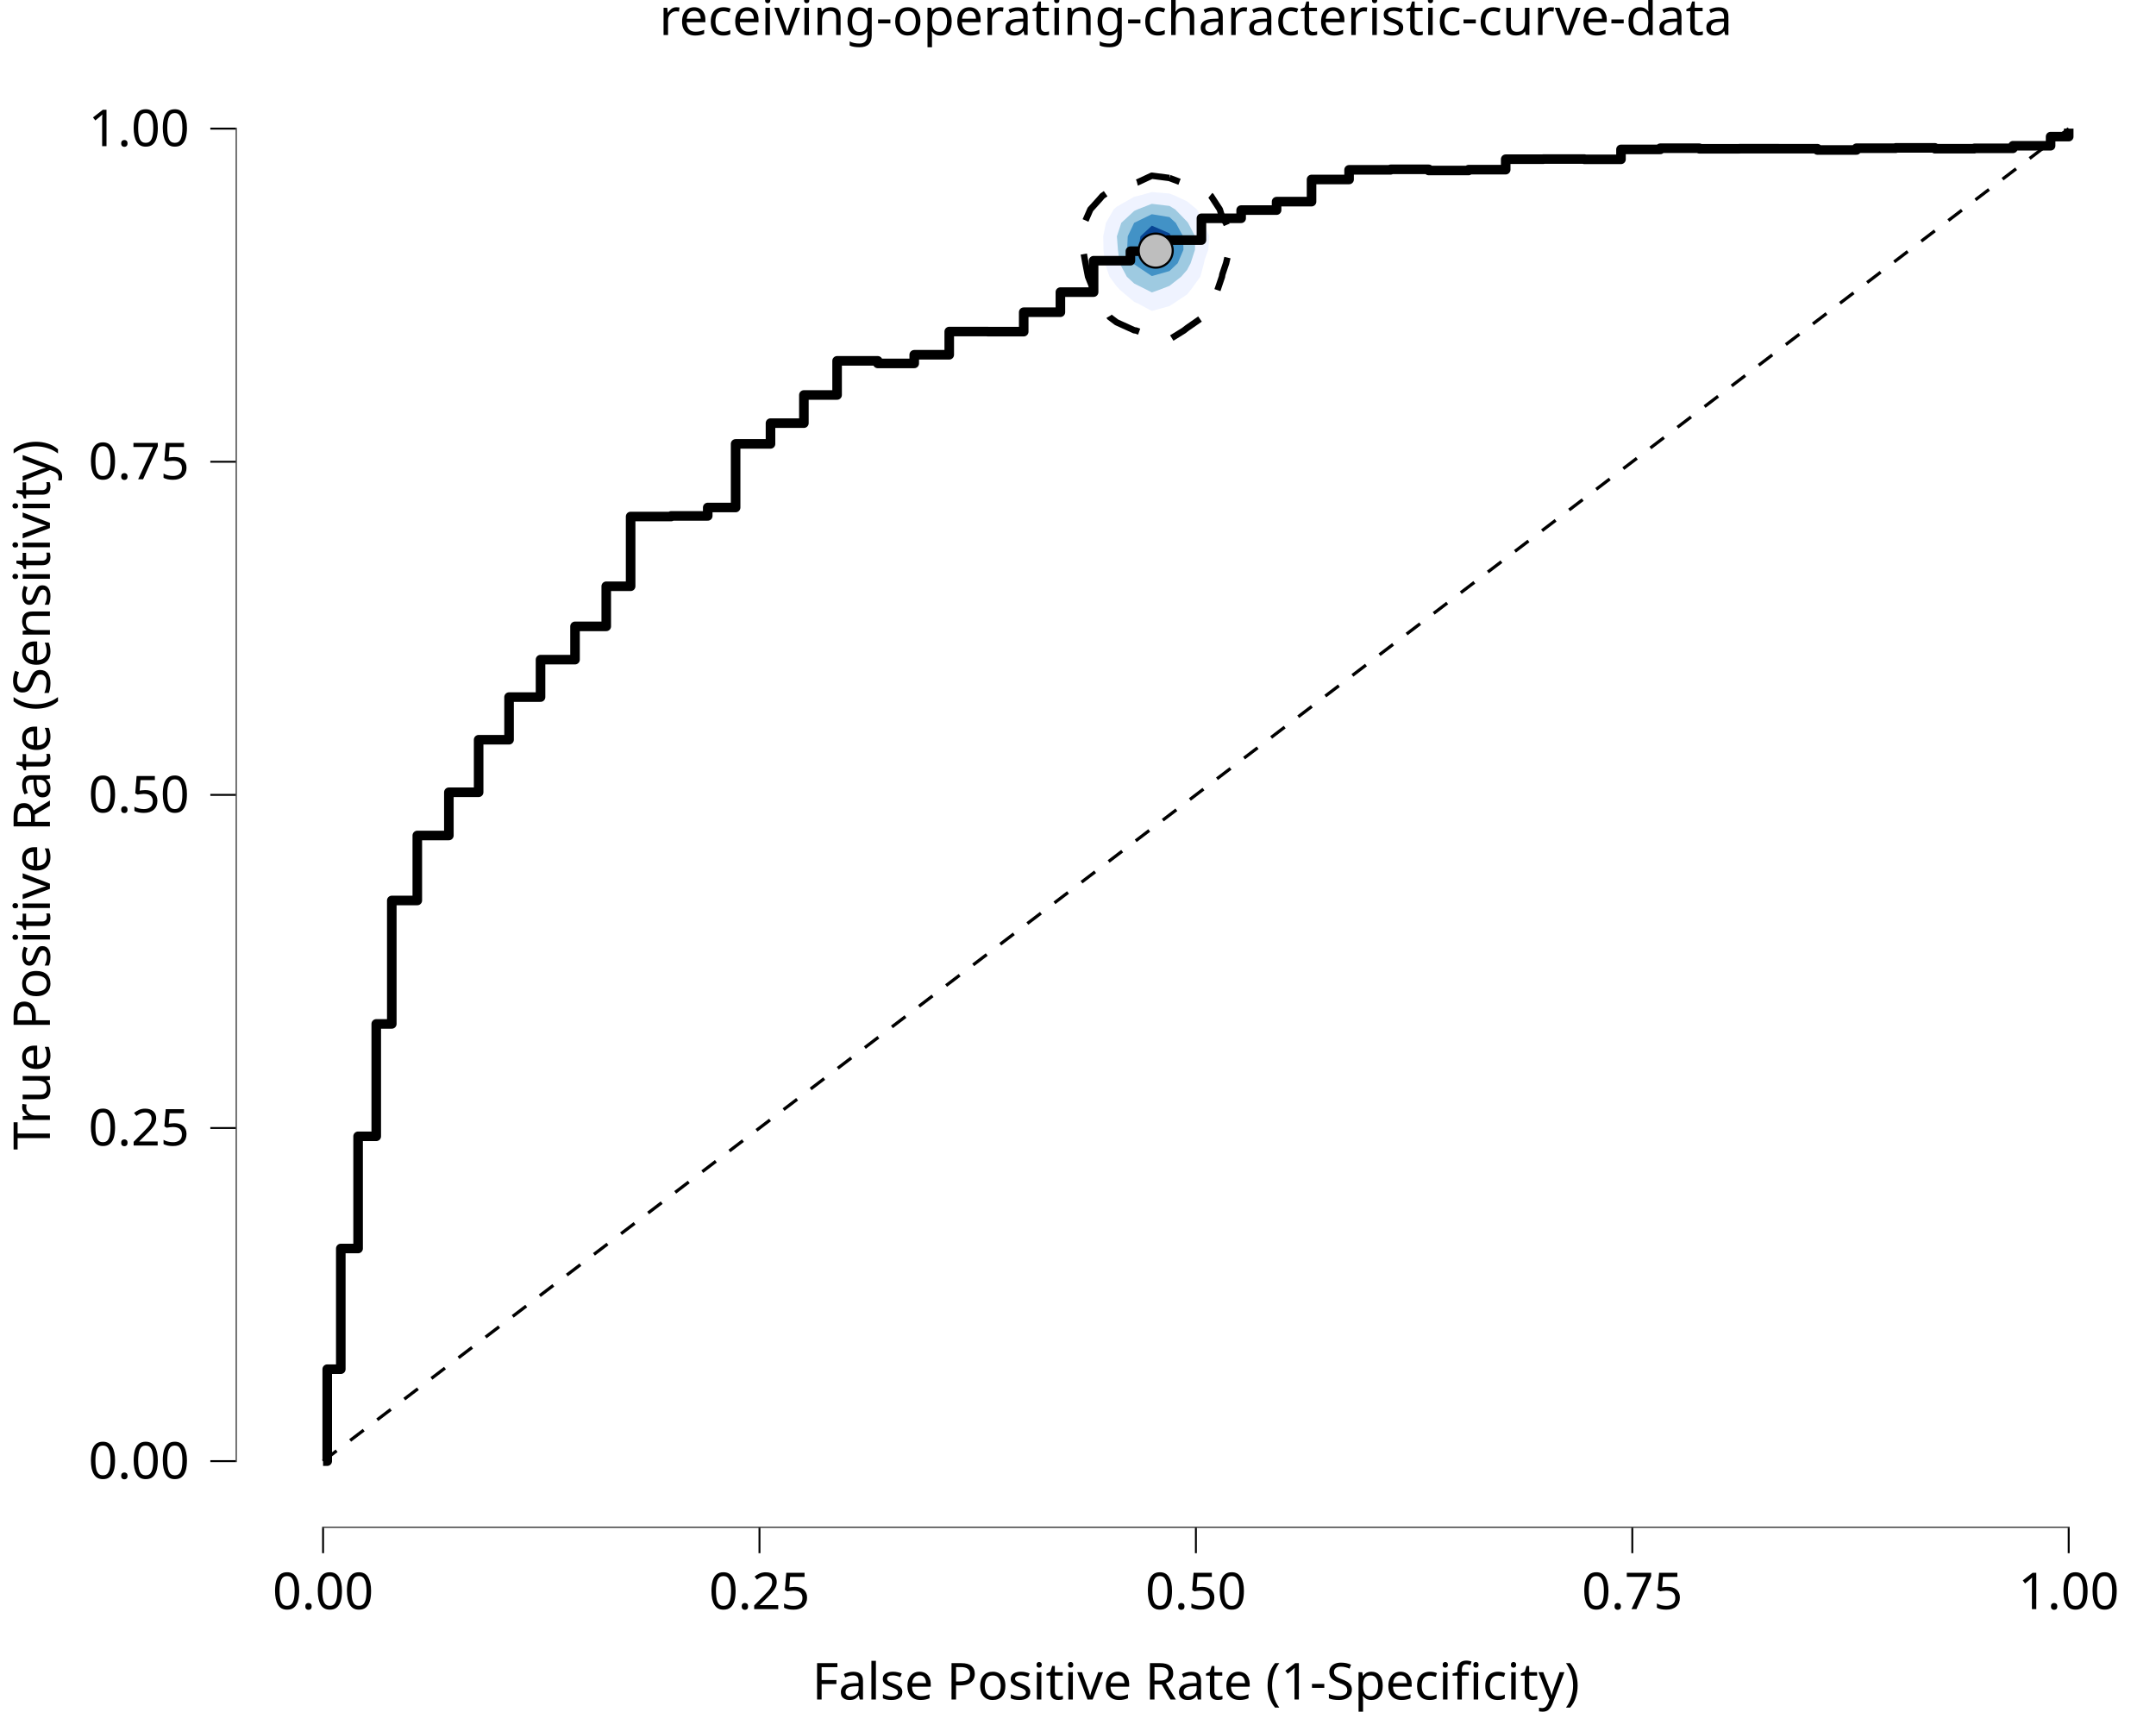
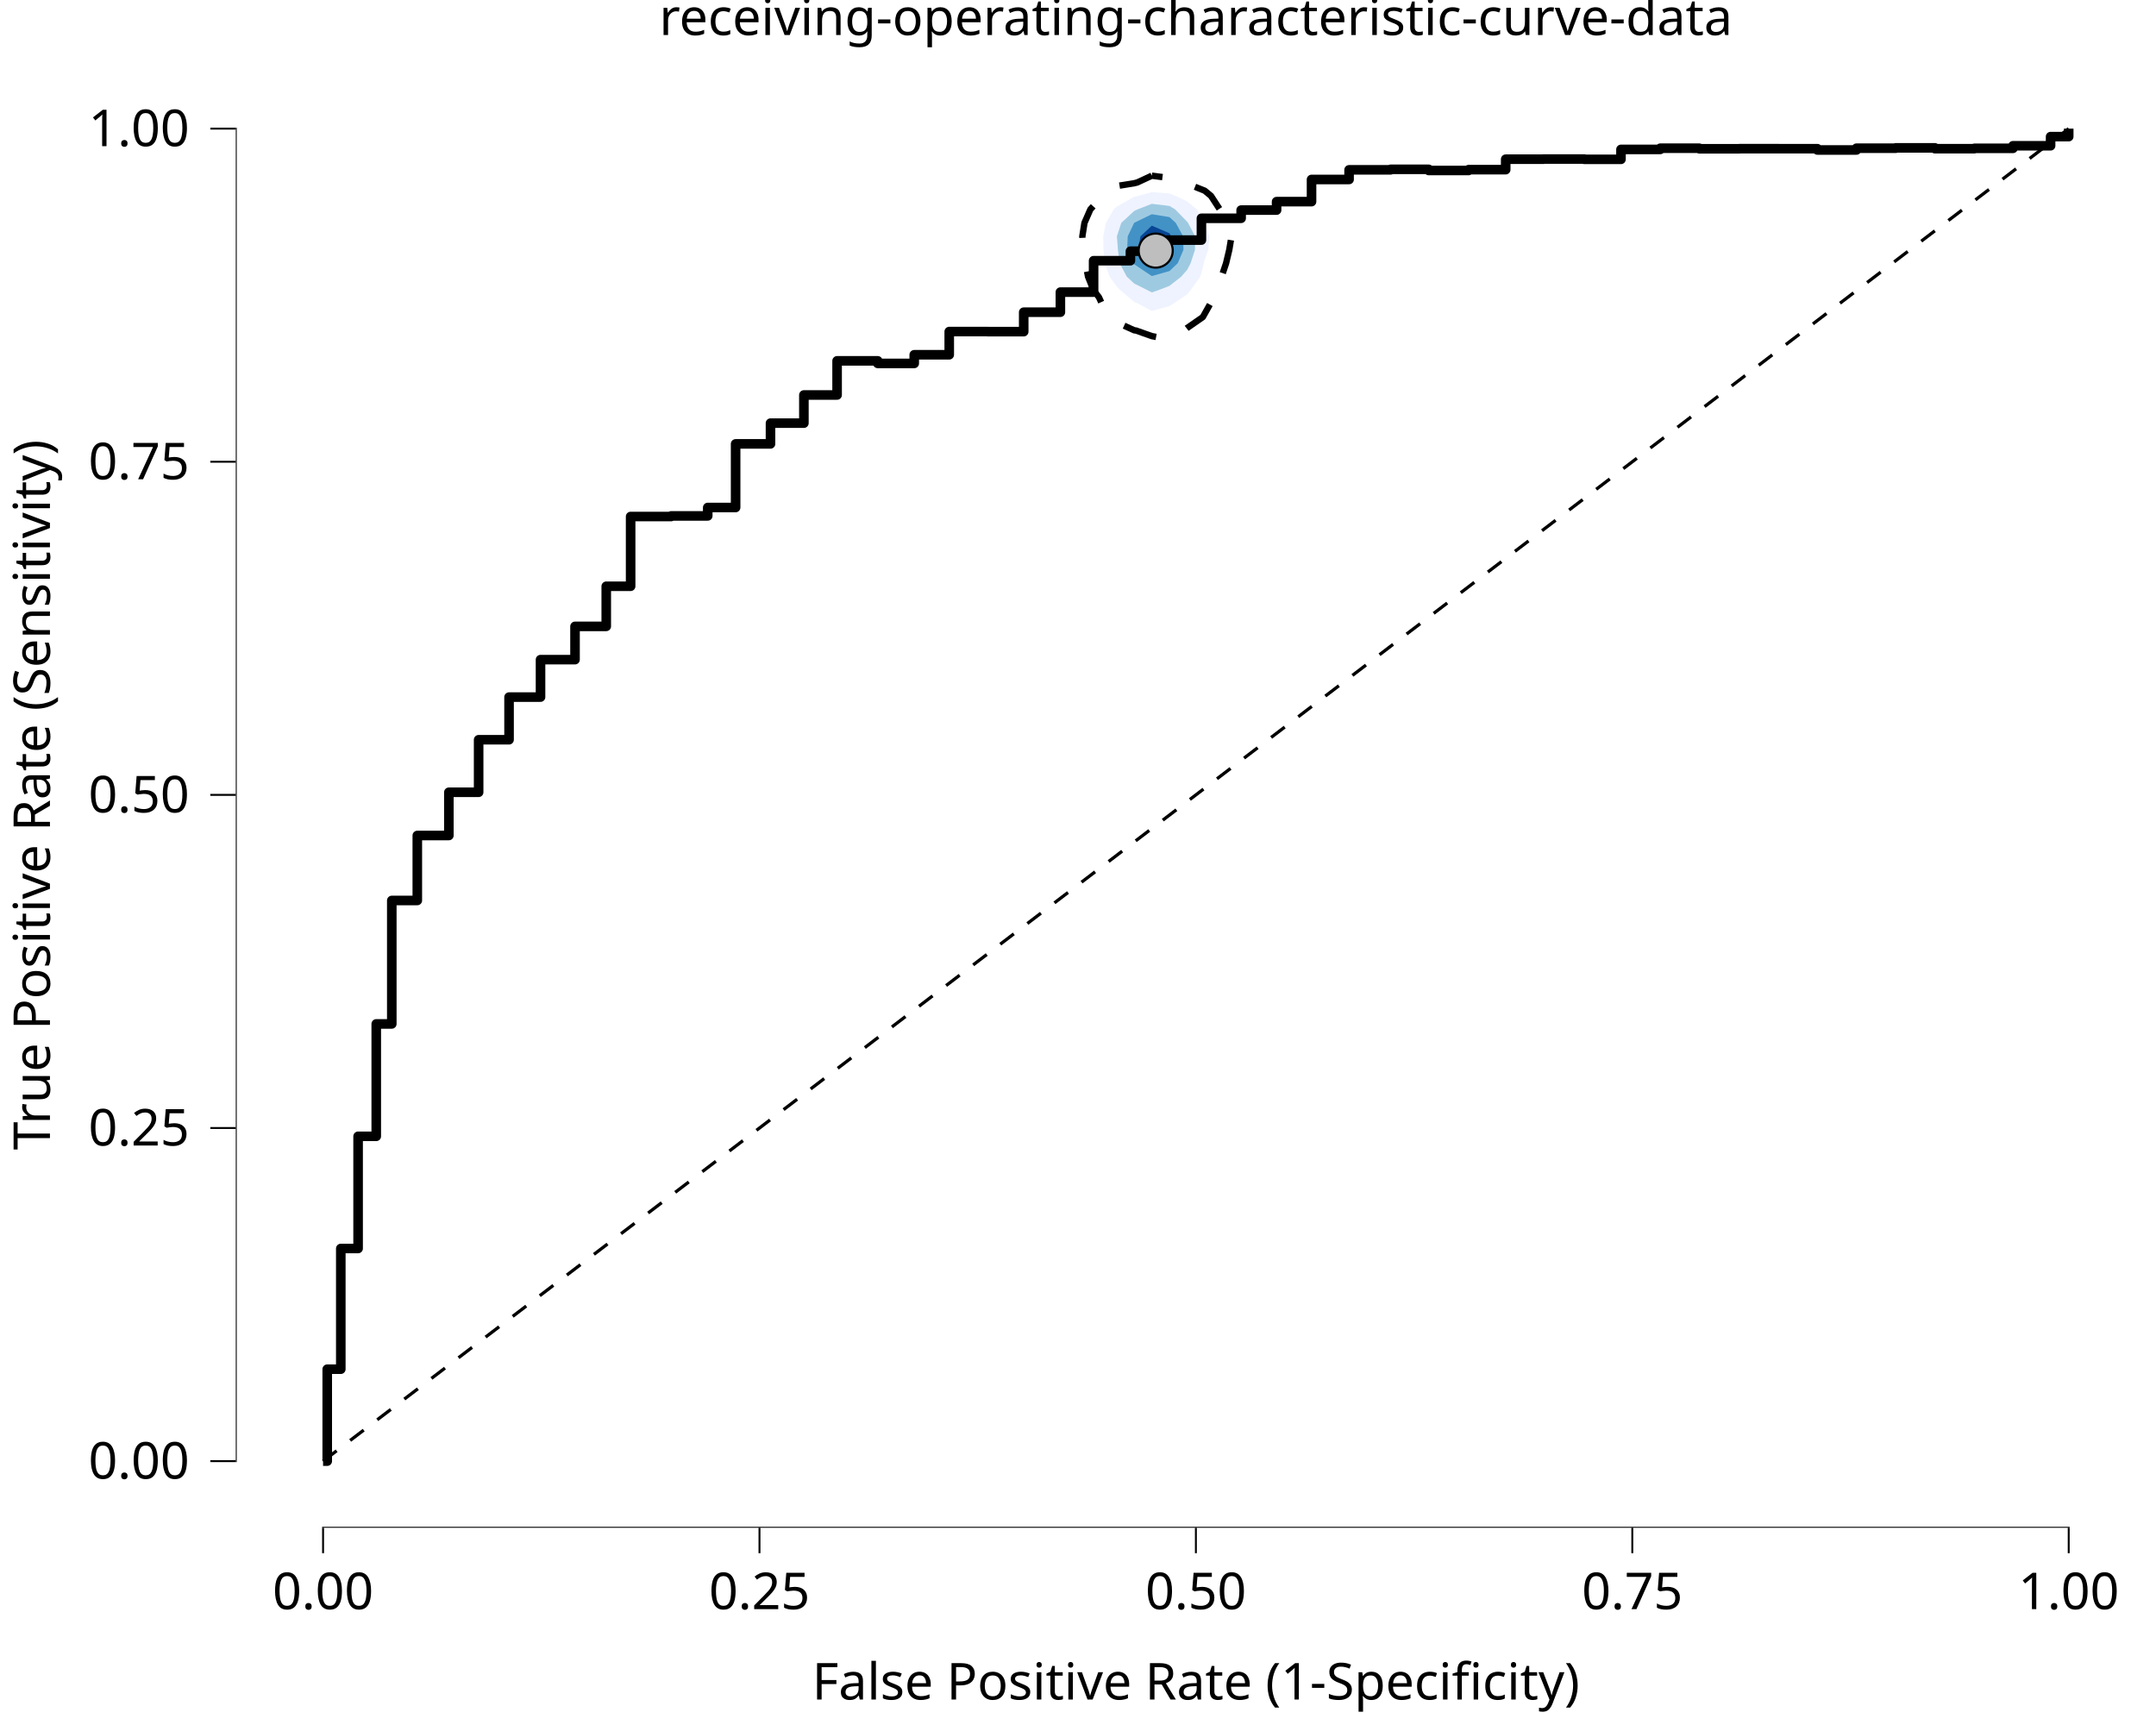
<svg xmlns="http://www.w3.org/2000/svg" class="svglite" data-engine-version="2.0" width="720.00pt" height="576.00pt" viewBox="0 0 720.00 576.00">
  <defs>
    <style type="text/css">
    .svglite line, .svglite polyline, .svglite polygon, .svglite path, .svglite rect, .svglite circle {
      fill: none;
      stroke: #000000;
      stroke-linecap: round;
      stroke-linejoin: round;
      stroke-miterlimit: 10.00;
    }
  </style>
  </defs>
  <rect width="100%" height="100%" style="stroke: none; fill: #FFFFFF;" />
  <defs>
    <clipPath id="cpMC4wMHw3MjAuMDB8MC4wMHw1NzYuMDA=">
      <rect x="0.00" y="0.00" width="720.00" height="576.00" />
    </clipPath>
  </defs>
  <g clip-path="url(#cpMC4wMHw3MjAuMDB8MC4wMHw1NzYuMDA=)">
    <rect x="0" y="0.00" width="720.00" height="576.00" style="stroke-width: 10.67; stroke: none;" />
  </g>
  <defs>
    <clipPath id="cpNzguNzR8NzIwLjAwfDIwLjcxfDUxMC4xNA==">
      <rect x="78.74" y="20.71" width="641.26" height="489.43" />
    </clipPath>
  </defs>
  <g clip-path="url(#cpNzguNzR8NzIwLjAwfDIwLjcxfDUxMC4xNA==)">
    <rect x="78.74" y="20.71" width="641.26" height="489.43" style="stroke-width: 10.67; stroke: none;" />
-     <polygon points="368.98,87.90 370.53,92.39 372.87,95.58 374.12,96.89 378.76,100.80 380.08,101.38 384.65,103.84 390.54,102.20 391.83,101.38 396.43,98.31 397.59,96.89 400.87,92.39 402.06,87.90 402.31,86.70 403.50,83.40 403.88,78.91 402.31,75.24 402.07,74.42 399.71,69.92 396.43,67.24 392.61,65.43 390.54,64.62 384.65,64.14 379.96,65.43 378.76,65.70 372.87,69.06 371.92,69.92 369.33,74.42 368.42,78.91 368.51,83.40 368.98,87.90 " style="stroke-width: 1.07; stroke: none; stroke-linecap: butt; fill: #EFF3FF;" />
-     <polygon points="390.54,68.76 384.65,68.06 379.88,69.92 378.76,70.44 374.45,74.42 372.99,78.91 373.33,83.40 373.91,87.90 376.30,92.39 378.76,94.67 383.20,96.89 384.65,97.65 386.83,96.89 390.54,95.46 394.46,92.39 396.43,90.13 397.61,87.90 399.07,83.40 399.11,78.91 396.75,74.42 396.43,74.01 392.46,69.92 390.54,68.76 " style="stroke-width: 1.07; stroke: none; stroke-linecap: butt; fill: #9ECAE1;" />
-     <polygon points="378.76,74.40 384.65,71.53 390.54,72.49 392.65,74.42 395.11,78.91 395.22,83.40 393.30,87.90 390.54,90.51 384.65,92.18 378.76,88.25 378.55,87.90 376.41,83.40 376.61,78.91 378.74,74.42 378.76,74.40 " style="stroke-width: 1.07; stroke: none; stroke-linecap: butt; fill: #4292C6;" />
-     <polygon points="384.65,75.35 390.54,77.89 391.10,78.91 391.35,83.40 390.54,85.09 384.65,87.01 380.08,83.40 380.87,78.91 384.65,75.35 " style="stroke-width: 1.07; stroke: none; stroke-linecap: butt; fill: #084594;" />
-     <polyline points="390.54,59.43 384.65,58.67 379.79,60.93 378.76,61.19 372.87,62.14 368.15,65.43 366.98,66.77 364.13,69.92 362.16,74.42 361.45,78.91 361.69,83.40 362.49,87.90 363.36,92.39 365.17,96.89 366.98,99.24 367.96,101.38 370.58,105.88 372.87,107.61 378.76,110.28 379.40,110.37 384.65,112.23 390.54,113.35 395.35,110.37 396.43,109.53 401.68,105.88 402.31,104.77 404.21,101.38 406.56,96.89 408.08,92.39 408.20,91.64 409.45,87.90 410.52,83.40 411.27,78.91 409.38,74.42 408.20,72.67 407.35,69.92 404.43,65.43 402.31,63.67 396.43,61.33 394.51,60.93 390.54,59.43 " style="stroke-width: 2.13; stroke-dasharray: 11.38,11.38; stroke-linecap: butt;" />
+     <polygon points="390.54,64.62 384.65,64.14 379.96,65.43 378.76,65.70 372.87,69.06 371.92,69.92 369.33,74.42 368.42,78.91 368.51,83.40 368.98,87.90 370.53,92.39 372.87,95.58 374.12,96.89 378.76,100.80 380.08,101.38 384.65,103.84 390.54,102.20 391.83,101.38 396.43,98.31 397.59,96.89 400.87,92.39 402.06,87.90 402.31,86.70 403.50,83.40 403.88,78.91 402.31,75.24 402.07,74.42 399.71,69.92 396.43,67.24 392.61,65.43 390.54,64.62 " style="stroke-width: 1.07; stroke: none; stroke-linecap: butt; fill: #EFF3FF;" />
+     <polygon points="379.88,69.92 378.76,70.44 374.45,74.42 372.99,78.91 373.33,83.40 373.91,87.90 376.30,92.39 378.76,94.67 383.20,96.89 384.65,97.65 386.83,96.89 390.54,95.46 394.46,92.39 396.43,90.13 397.61,87.90 399.07,83.40 399.11,78.91 396.75,74.42 396.43,74.01 392.46,69.92 390.54,68.76 384.65,68.06 379.88,69.92 " style="stroke-width: 1.07; stroke: none; stroke-linecap: butt; fill: #9ECAE1;" />
+     <polygon points="384.65,71.53 390.54,72.49 392.65,74.42 395.11,78.91 395.22,83.40 393.30,87.90 390.54,90.51 384.65,92.18 378.76,88.25 378.55,87.90 376.41,83.40 376.61,78.91 378.74,74.42 378.76,74.40 384.65,71.53 " style="stroke-width: 1.07; stroke: none; stroke-linecap: butt; fill: #4292C6;" />
+     <polygon points="390.54,77.89 391.10,78.91 391.35,83.40 390.54,85.09 384.65,87.01 380.08,83.40 380.87,78.91 384.65,75.35 390.54,77.89 " style="stroke-width: 1.07; stroke: none; stroke-linecap: butt; fill: #084594;" />
+     <polyline points="384.65,58.67 379.79,60.93 378.76,61.19 372.87,62.14 368.15,65.43 366.98,66.77 364.13,69.92 362.16,74.42 361.45,78.91 361.69,83.40 362.49,87.90 363.36,92.39 365.17,96.89 366.98,99.24 367.96,101.38 370.58,105.88 372.87,107.61 378.76,110.28 379.40,110.37 384.65,112.23 390.54,113.35 395.35,110.37 396.43,109.53 401.68,105.88 402.31,104.77 404.21,101.38 406.56,96.89 408.08,92.39 408.20,91.64 409.45,87.90 410.52,83.40 411.27,78.91 409.38,74.42 408.20,72.67 407.35,69.92 404.43,65.43 402.31,63.67 396.43,61.33 394.51,60.93 390.54,59.43 384.65,58.67 " style="stroke-width: 2.13; stroke-dasharray: 11.38,11.38; stroke-linecap: butt;" />
    <line x1="107.89" y1="487.89" x2="690.85" y2="42.95" style="stroke-width: 1.07; stroke-dasharray: 5.69,5.69; stroke-linecap: butt;" />
    <polyline points="107.89,487.89 109.28,487.89 109.28,457.19 113.81,457.19 113.81,416.89 119.59,416.89 119.59,379.43 125.65,379.43 125.65,341.90 130.84,341.90 130.84,300.68 139.36,300.68 139.36,278.98 149.90,278.98 149.90,264.55 159.84,264.55 159.84,247.01 170.00,247.01 170.00,232.77 180.51,232.77 180.51,220.26 192.03,220.26 192.03,209.15 202.46,209.15 202.46,195.76 210.60,195.76 210.60,172.47 224.12,172.47 224.12,172.27 236.35,172.27 236.35,169.46 245.66,169.46 245.66,148.22 257.31,148.22 257.31,141.29 268.46,141.29 268.46,131.89 279.55,131.89 279.55,120.49 293.13,120.49 293.13,121.35 305.31,121.35 305.31,118.46 317.00,118.46 317.00,110.71 329.85,110.71 329.85,110.74 341.87,110.74 341.87,104.25 354.12,104.25 354.12,97.54 365.21,97.54 365.21,87.05 377.50,87.05 377.50,83.88 386.07,83.88 386.07,83.78 389.85,83.78 389.85,80.17 401.22,80.17 401.22,72.89 414.48,72.89 414.48,70.15 426.32,70.15 426.32,67.33 437.99,67.33 437.99,59.93 450.53,59.93 450.53,56.71 464.40,56.71 464.40,56.54 477.12,56.54 477.12,56.93 490.43,56.93 490.43,56.65 502.83,56.65 502.83,53.16 515.38,53.16 515.38,53.11 529.10,53.11 529.10,53.20 541.33,53.20 541.33,49.89 554.45,49.89 554.45,49.49 567.49,49.49 567.49,49.68 580.95,49.68 580.95,49.64 593.90,49.64 593.90,49.65 606.91,49.65 606.91,50.08 619.97,50.08 619.97,49.49 633.10,49.49 633.10,49.37 646.16,49.37 646.16,49.65 659.33,49.65 659.33,49.53 672.24,49.53 672.24,48.67 684.80,48.67 684.80,45.62 690.85,45.62 690.85,42.95 " style="stroke-width: 3.20; stroke-linecap: butt;" />
    <circle cx="385.95" cy="83.68" r="5.69" style="stroke-width: 0.71; fill: #BEBEBE;" />
    <line x1="107.57" y1="510.14" x2="691.17" y2="510.14" style="stroke-width: 0.64; stroke-linecap: butt;" />
    <line x1="78.74" y1="488.21" x2="78.74" y2="42.64" style="stroke-width: 0.64; stroke-linecap: butt;" />
    <rect x="78.74" y="20.71" width="641.26" height="489.43" style="stroke-width: 0.00; stroke: none;" />
  </g>
  <g clip-path="url(#cpMC4wMHw3MjAuMDB8MC4wMHw1NzYuMDA=)">
    <polyline points="78.74,510.14 78.74,20.71 " style="stroke-width: 0.00; stroke: none; stroke-linecap: butt;" />
    <text x="63.26" y="493.74" text-anchor="end" style="font-size: 17.00px; font-family: sans;" textLength="33.09px" lengthAdjust="spacingAndGlyphs">0.00</text>
    <text x="63.26" y="382.51" text-anchor="end" style="font-size: 17.00px; font-family: sans;" textLength="33.09px" lengthAdjust="spacingAndGlyphs">0.25</text>
    <text x="63.26" y="271.27" text-anchor="end" style="font-size: 17.00px; font-family: sans;" textLength="33.09px" lengthAdjust="spacingAndGlyphs">0.50</text>
    <text x="63.26" y="160.04" text-anchor="end" style="font-size: 17.00px; font-family: sans;" textLength="33.09px" lengthAdjust="spacingAndGlyphs">0.75</text>
    <text x="63.26" y="48.80" text-anchor="end" style="font-size: 17.00px; font-family: sans;" textLength="33.09px" lengthAdjust="spacingAndGlyphs">1.00</text>
    <polyline points="70.24,487.89 78.74,487.89 " style="stroke-width: 0.64; stroke-linecap: butt;" />
    <polyline points="70.24,376.66 78.74,376.66 " style="stroke-width: 0.64; stroke-linecap: butt;" />
    <polyline points="70.24,265.42 78.74,265.42 " style="stroke-width: 0.64; stroke-linecap: butt;" />
    <polyline points="70.24,154.19 78.74,154.19 " style="stroke-width: 0.64; stroke-linecap: butt;" />
    <polyline points="70.24,42.95 78.74,42.95 " style="stroke-width: 0.64; stroke-linecap: butt;" />
    <polyline points="78.74,510.14 720.00,510.14 " style="stroke-width: 0.00; stroke: none; stroke-linecap: butt;" />
    <polyline points="107.89,518.64 107.89,510.14 " style="stroke-width: 0.64; stroke-linecap: butt;" />
    <polyline points="253.63,518.64 253.63,510.14 " style="stroke-width: 0.64; stroke-linecap: butt;" />
    <polyline points="399.37,518.64 399.37,510.14 " style="stroke-width: 0.64; stroke-linecap: butt;" />
    <polyline points="545.11,518.64 545.11,510.14 " style="stroke-width: 0.64; stroke-linecap: butt;" />
    <polyline points="690.85,518.64 690.85,510.14 " style="stroke-width: 0.64; stroke-linecap: butt;" />
    <text x="107.89" y="537.32" text-anchor="middle" style="font-size: 17.00px; font-family: sans;" textLength="33.09px" lengthAdjust="spacingAndGlyphs">0.00</text>
    <text x="253.63" y="537.32" text-anchor="middle" style="font-size: 17.00px; font-family: sans;" textLength="33.09px" lengthAdjust="spacingAndGlyphs">0.25</text>
    <text x="399.37" y="537.32" text-anchor="middle" style="font-size: 17.00px; font-family: sans;" textLength="33.09px" lengthAdjust="spacingAndGlyphs">0.50</text>
    <text x="545.11" y="537.32" text-anchor="middle" style="font-size: 17.00px; font-family: sans;" textLength="33.09px" lengthAdjust="spacingAndGlyphs">0.75</text>
    <text x="690.85" y="537.32" text-anchor="middle" style="font-size: 17.00px; font-family: sans;" textLength="33.09px" lengthAdjust="spacingAndGlyphs">1.00</text>
    <text x="399.37" y="567.49" text-anchor="middle" style="font-size: 17.00px; font-family: sans;" textLength="254.17px" lengthAdjust="spacingAndGlyphs">False Positive Rate (1-Specificity)</text>
    <text transform="translate(16.68,265.42) rotate(-90)" text-anchor="middle" style="font-size: 17.00px; font-family: sans;" textLength="232.44px" lengthAdjust="spacingAndGlyphs">True Positive Rate (Sensitivity)</text>
    <text x="399.37" y="11.70" text-anchor="middle" style="font-size: 17.00px; font-family: sans;" textLength="336.42px" lengthAdjust="spacingAndGlyphs">receiving-operating-characteristic-curve-data</text>
  </g>
</svg>
